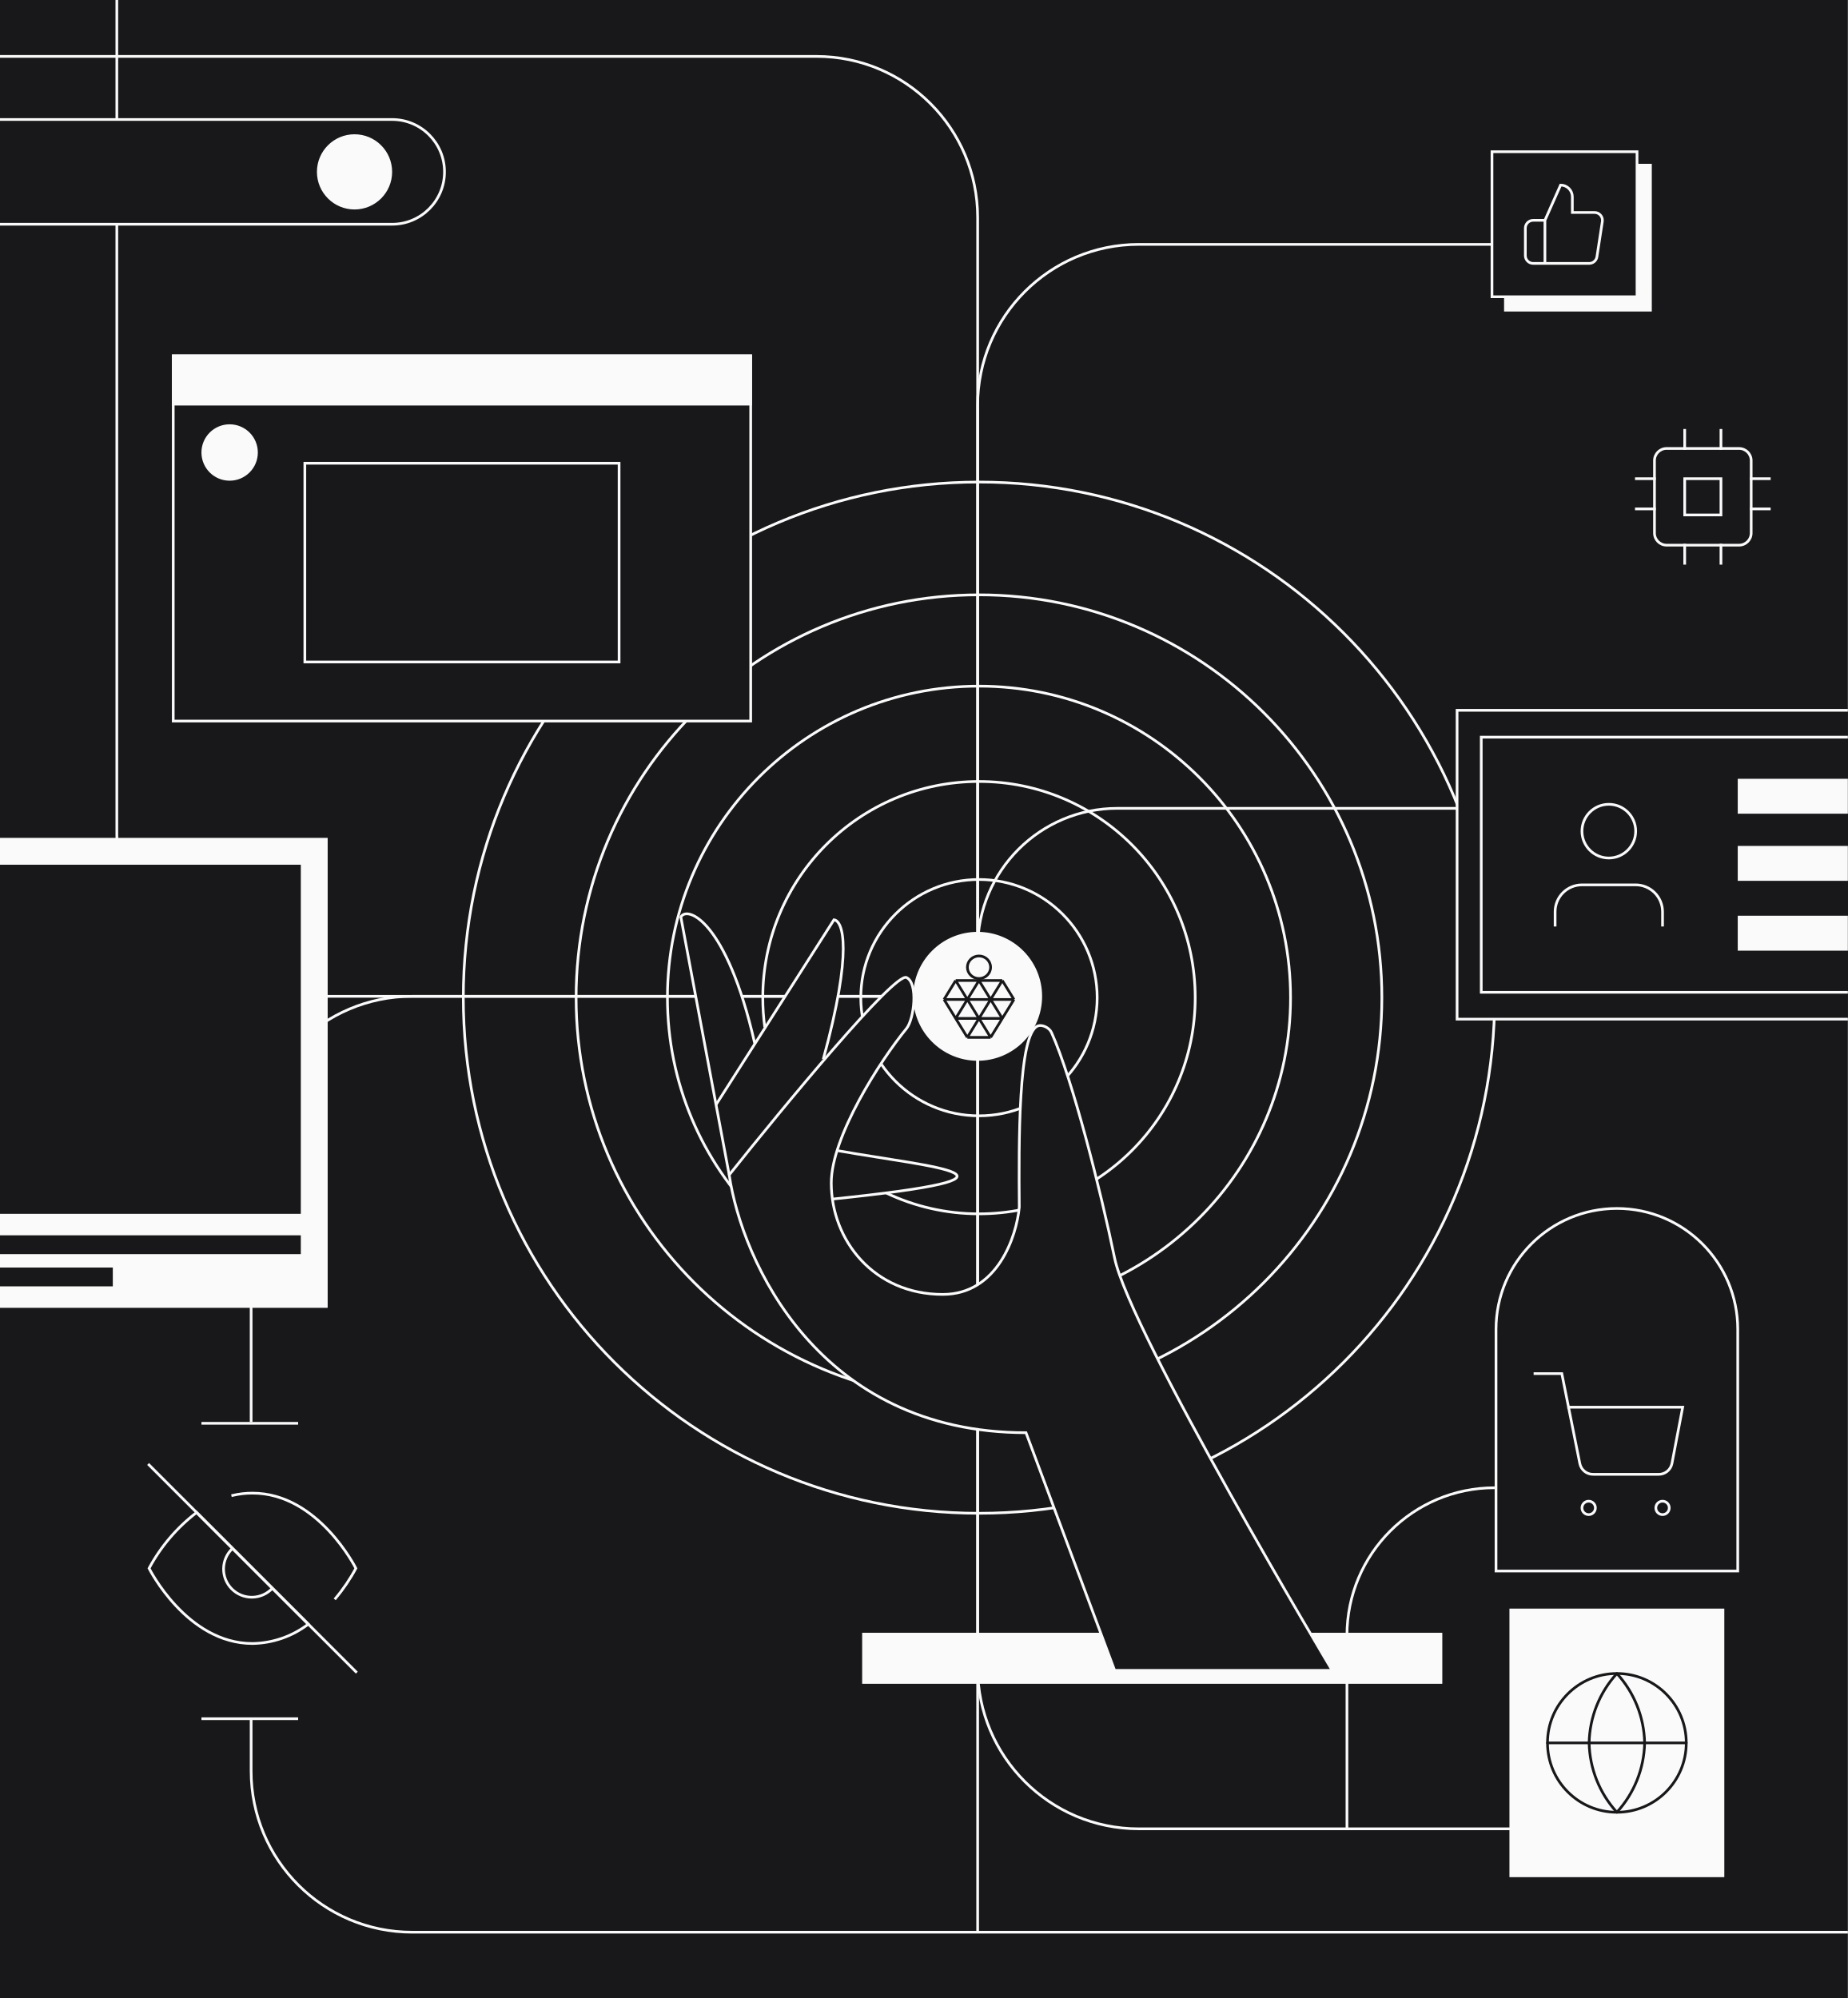
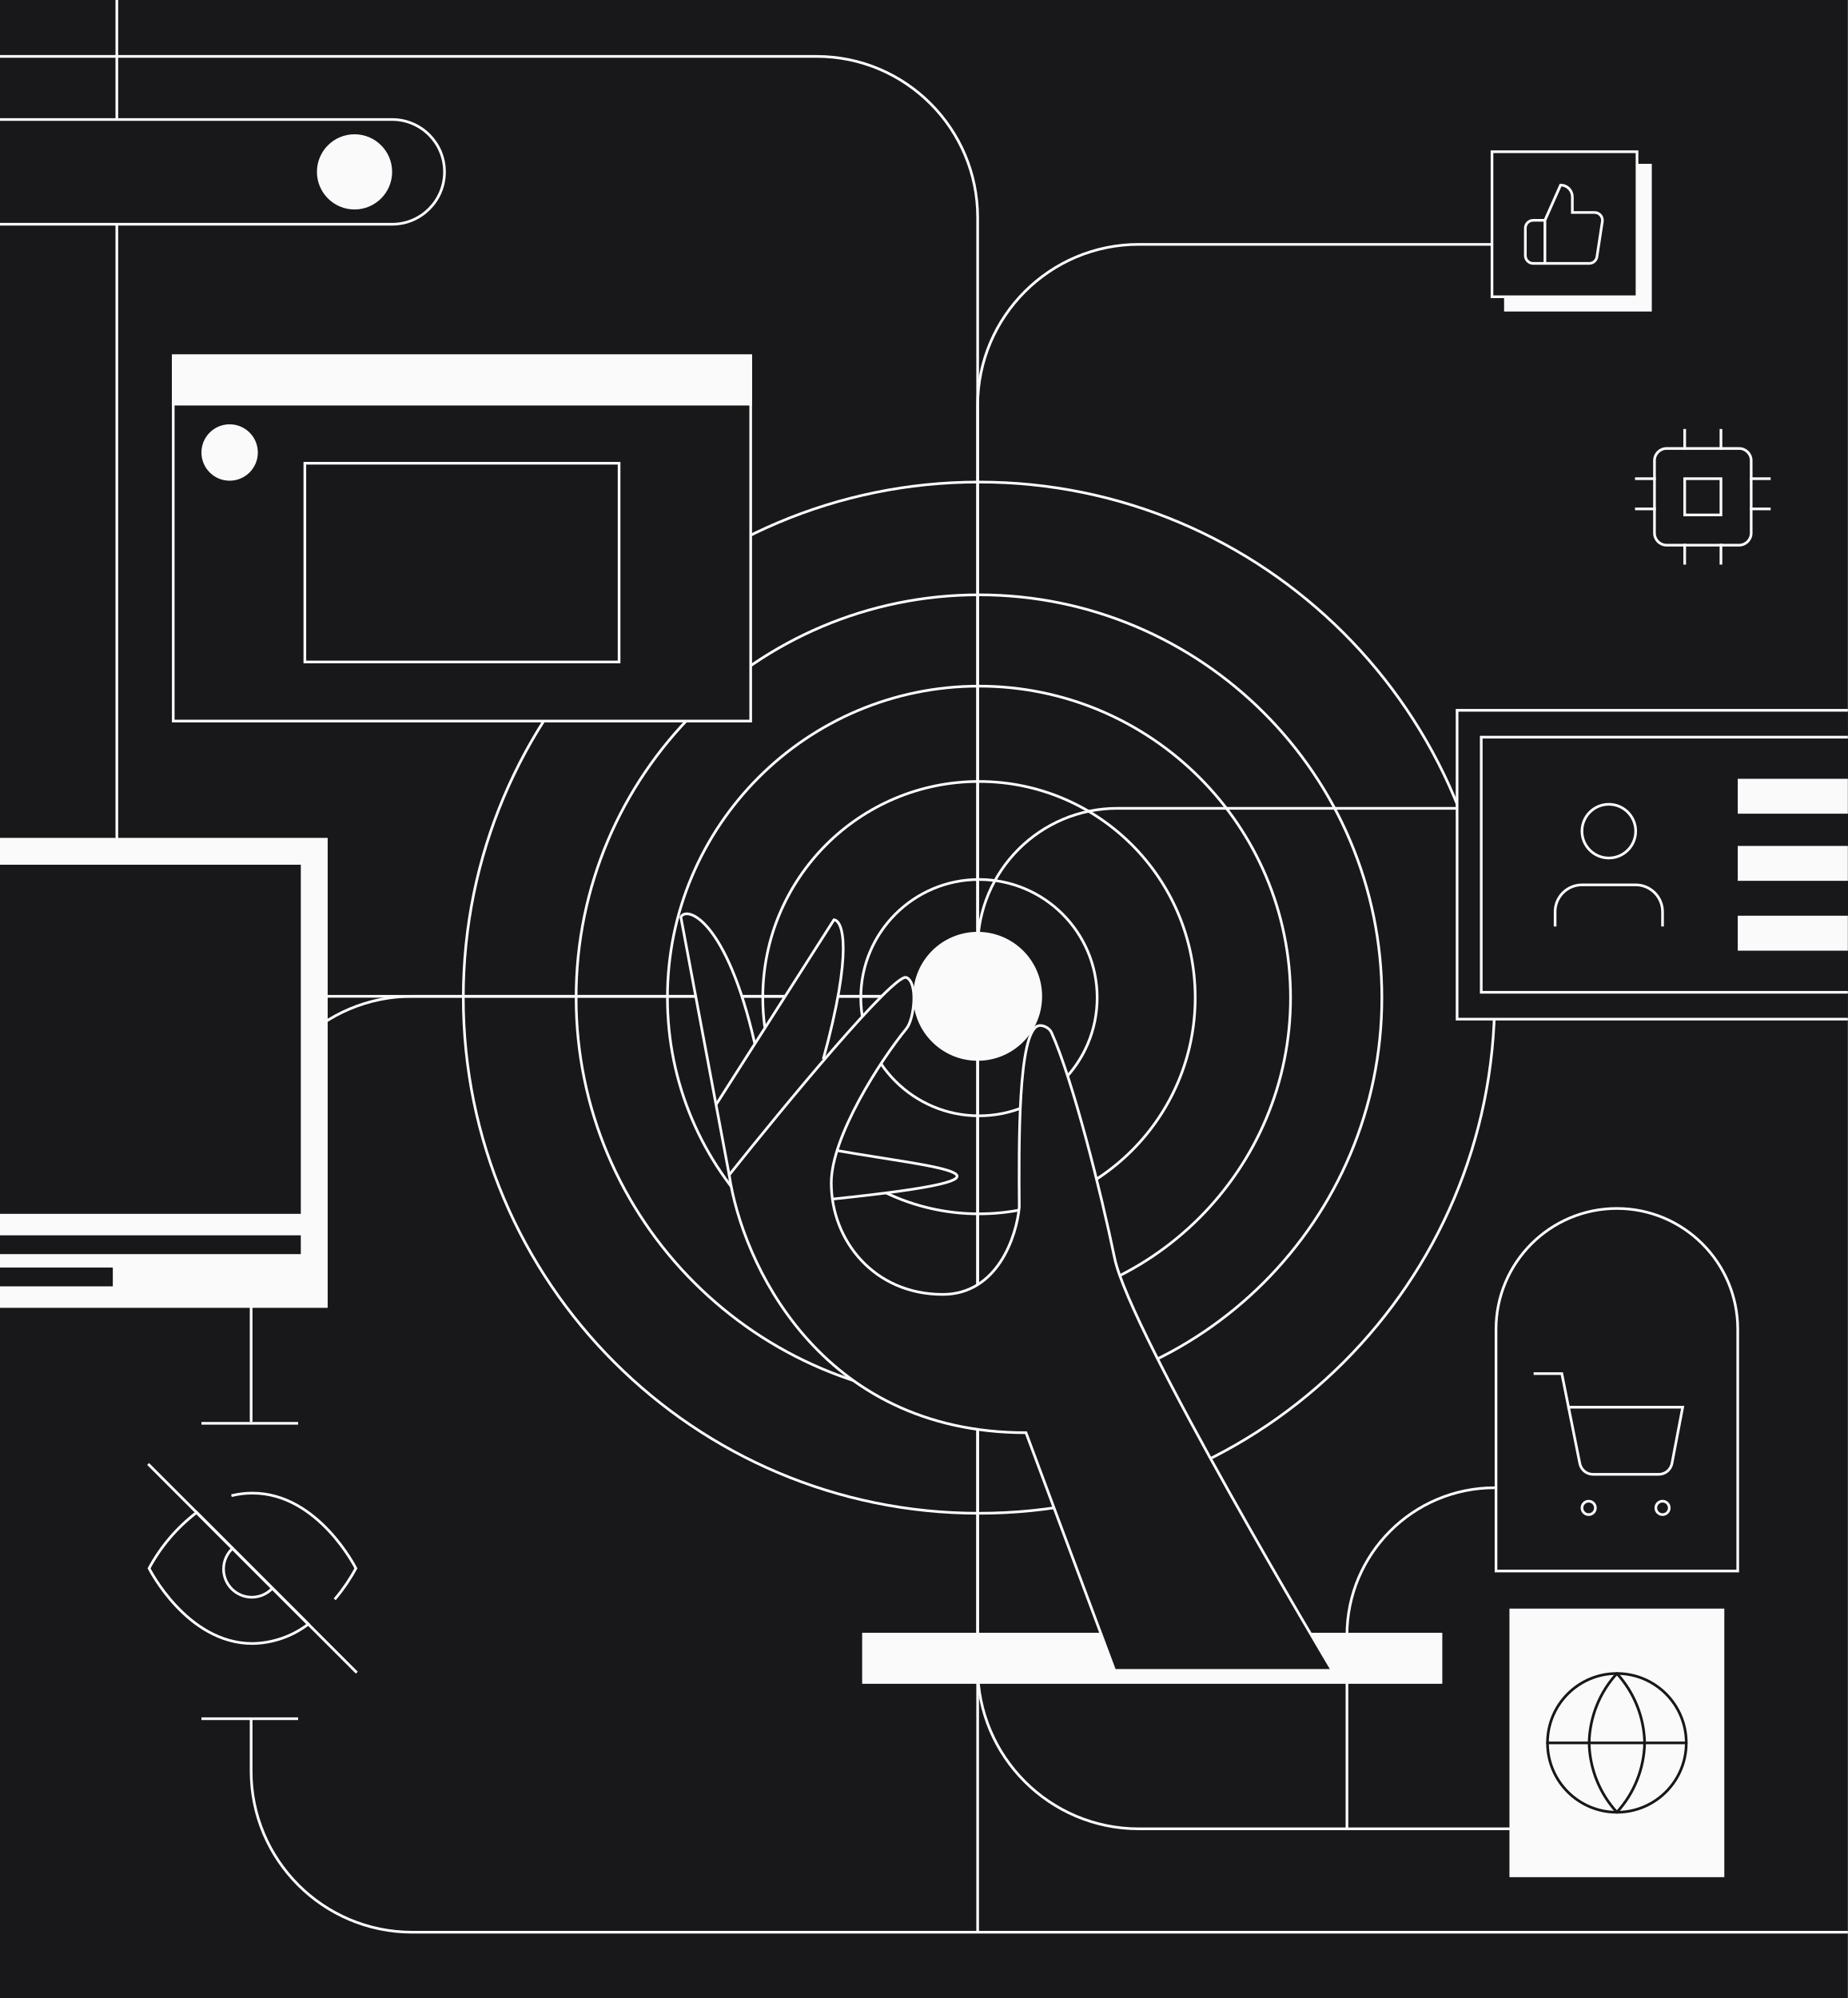
<svg xmlns="http://www.w3.org/2000/svg" width="688" height="744" viewBox="0 0 688 744" fill="none" preserveAspectRatio="xMinYMin slice">
-   <g clip-path="url(#clip0_764_483)">
-     <rect width="688" height="744" fill="#18181B" />
-     <path d="M364 353V151C364 117.863 390.863 91 424 91H604" stroke="#FAFAFA" />
-     <path d="M364 353V621C364 654.137 390.863 681 424 681H604" stroke="#FAFAFA" />
-     <path d="M556.5 554V554C526.124 554 501.5 578.624 501.5 609V681" stroke="#FAFAFA" />
-     <path d="M364 353V353C364 324.281 387.281 301 416 301H604" stroke="#FAFAFA" />
-     <path d="M364 353V81C364 47.863 337.137 21 304 21H-32.5" stroke="#FAFAFA" />
-     <path d="M364 353V719.5" stroke="#FAFAFA" />
-     <path d="M364 371H153.5C120.363 371 93.5 397.863 93.5 431L93.5 529.5" stroke="#FAFAFA" />
-     <path d="M364 371H103.5C70.363 371 43.5 344.137 43.5 311L43.5 -10" stroke="#FAFAFA" />
-     <path d="M709.5 719.5H153.5C120.363 719.5 93.5 692.637 93.5 659.5L93.5 640" stroke="#FAFAFA" />
-     <path d="M75 530H111" stroke="#FAFAFA" />
-     <path d="M75 640H111" stroke="#FAFAFA" />
-     <circle cx="364.5" cy="371.5" r="116" stroke="#FAFAFA" />
-     <path d="M284.745 382.5C284.254 378.904 284 375.231 284 371.5C284 327.041 320.041 291 364.5 291C408.959 291 445 327.041 445 371.5C445 415.959 408.959 452 364.5 452C352.154 452 340.456 449.221 330 444.253" stroke="#FAFAFA" />
-     <circle cx="364.5" cy="371.5" r="44" stroke="#FAFAFA" />
-     <circle cx="364.5" cy="371.5" r="192" stroke="#FAFAFA" />
-     <circle cx="364.5" cy="371.5" r="150" stroke="#FAFAFA" />
-     <rect x="64.5" y="132.5" width="215" height="136" fill="#18181B" stroke="#FAFAFA" />
-     <circle cx="85.5" cy="168.5" r="10" fill="#FAFAFA" stroke="#FAFAFA" />
-     <rect x="113.5" y="172.5" width="117" height="74" fill="#18181B" stroke="#FAFAFA" />
-     <rect x="64" y="132" width="216" height="19" fill="#FAFAFA" />
-     <rect x="-38.5" y="44.5" width="204" height="39" rx="19.5" fill="#18181B" stroke="#FAFAFA" />
-     <circle cx="132" cy="64" r="13.5" fill="#FAFAFA" stroke="#FAFAFA" />
-     <rect x="560.5" y="61.5" width="54" height="54" fill="#FAFAFA" stroke="#FAFAFA" />
-     <rect x="555.5" y="56.5" width="54" height="54" fill="#18181B" stroke="#FAFAFA" />
-     <path d="M575.208 98.083H570.833C570.06 98.083 569.318 97.776 568.771 97.229C568.224 96.682 567.917 95.94 567.917 95.167V84.958C567.917 84.185 568.224 83.443 568.771 82.896C569.318 82.349 570.06 82.042 570.833 82.042H575.208M585.417 79.125V73.292C585.417 72.131 584.956 71.019 584.135 70.198C583.315 69.378 582.202 68.917 581.042 68.917L575.208 82.042V98.083H591.658C592.362 98.091 593.044 97.845 593.58 97.389C594.116 96.934 594.47 96.3 594.575 95.604L596.588 82.479C596.651 82.061 596.623 81.634 596.505 81.228C596.387 80.822 596.182 80.447 595.905 80.128C595.627 79.809 595.284 79.554 594.898 79.38C594.512 79.207 594.094 79.12 593.671 79.125H585.417Z" stroke="#FAFAFA" stroke-linecap="square" />
-     <rect x="-18" y="312" width="140" height="175" fill="#FAFAFA" />
-     <rect x="-8" y="322" width="120" height="130" fill="#18181B" />
-     <rect width="120" height="7" transform="matrix(1 0 0 -1 -8 467)" fill="#18181B" />
-     <rect width="50" height="7" transform="matrix(1 0 0 -1 -8 479)" fill="#18181B" />
-     <path d="M647 495V585H557V495C557 470.147 577.147 450 602 450C626.853 450 647 470.147 647 495Z" stroke="#FAFAFA" />
-     <path d="M591.5 564C592.881 564 594 562.881 594 561.5C594 560.119 592.881 559 591.5 559C590.119 559 589 560.119 589 561.5C589 562.881 590.119 564 591.5 564Z" stroke="#FAFAFA" stroke-linecap="square" />
-     <path d="M619 564C620.381 564 621.5 562.881 621.5 561.5C621.5 560.119 620.381 559 619 559C617.619 559 616.5 560.119 616.5 561.5C616.5 562.881 617.619 564 619 564Z" stroke="#FAFAFA" stroke-linecap="square" />
-     <path d="M571.5 511.5H581.5L588.2 544.975C588.429 546.126 589.055 547.16 589.969 547.896C590.883 548.632 592.027 549.022 593.2 549H617.5C618.673 549.022 619.817 548.632 620.731 547.896C621.645 547.16 622.271 546.126 622.5 544.975L626.5 524H584" stroke="#FAFAFA" stroke-linecap="square" />
-     <path d="M86.65 556.84C89.059 556.276 91.526 555.994 94 556C118.5 556 132.5 584 132.5 584C130.375 587.975 127.842 591.717 124.94 595.165M101.42 591.42C100.459 592.452 99.299 593.279 98.011 593.853C96.724 594.427 95.333 594.735 93.923 594.76C92.513 594.785 91.113 594.526 89.806 593.998C88.498 593.47 87.311 592.684 86.314 591.687C85.316 590.69 84.53 589.502 84.002 588.194C83.474 586.887 83.215 585.487 83.24 584.077C83.265 582.667 83.573 581.276 84.147 579.988C84.721 578.701 85.548 577.541 86.58 576.58M114.79 604.79C108.807 609.351 101.522 611.877 94 612C69.5 612 55.5 584 55.5 584C59.854 575.887 65.892 568.798 73.21 563.21L114.79 604.79Z" stroke="#FAFAFA" stroke-linecap="square" />
-     <path d="M55.5 545.5L132.5 622.5" stroke="#FAFAFA" stroke-linecap="square" />
-     <rect x="562" y="599" width="80" height="100" fill="#FAFAFA" />
-     <path d="M602 674.833C616.267 674.833 627.833 663.267 627.833 649C627.833 634.733 616.267 623.167 602 623.167C587.733 623.167 576.167 634.733 576.167 649C576.167 663.267 587.733 674.833 602 674.833Z" stroke="#18181B" stroke-linecap="round" stroke-linejoin="round" />
-     <path d="M576.167 649H627.833" stroke="#18181B" stroke-linecap="round" stroke-linejoin="round" />
-     <path d="M602 623.167C608.462 630.241 612.134 639.421 612.333 649C612.134 658.579 608.462 667.759 602 674.833C595.538 667.759 591.866 658.579 591.667 649C591.866 639.421 595.538 630.241 602 623.167V623.167Z" stroke="#18181B" stroke-linecap="round" stroke-linejoin="round" />
-     <path d="M647.5 167H620.5C618.015 167 616 169.015 616 171.5V198.5C616 200.985 618.015 203 620.5 203H647.5C649.985 203 652 200.985 652 198.5V171.5C652 169.015 649.985 167 647.5 167Z" stroke="#FAFAFA" stroke-linecap="square" />
-     <path d="M640.75 178.25H627.25V191.75H640.75V178.25Z" stroke="#FAFAFA" stroke-linecap="square" />
-     <path d="M627.25 160.25V167" stroke="#FAFAFA" stroke-linecap="square" />
-     <path d="M640.75 160.25V167" stroke="#FAFAFA" stroke-linecap="square" />
-     <path d="M627.25 203V209.75" stroke="#FAFAFA" stroke-linecap="square" />
-     <path d="M640.75 203V209.75" stroke="#FAFAFA" stroke-linecap="square" />
-     <path d="M652 178.25H658.75" stroke="#FAFAFA" stroke-linecap="square" />
-     <path d="M652 189.5H658.75" stroke="#FAFAFA" stroke-linecap="square" />
-     <path d="M609.25 178.25H616" stroke="#FAFAFA" stroke-linecap="square" />
-     <path d="M609.25 189.5H616" stroke="#FAFAFA" stroke-linecap="square" />
-     <rect x="542.5" y="264.5" width="157" height="115" fill="#18181B" stroke="#FAFAFA" />
-     <rect x="551.5" y="274.5" width="148" height="95" fill="#18181B" stroke="#FAFAFA" />
-     <rect x="647" y="290" width="60" height="13" fill="#FAFAFA" />
-     <rect x="647" y="315" width="60" height="13" fill="#FAFAFA" />
-     <rect x="647" y="341" width="60" height="13" fill="#FAFAFA" />
-     <path d="M619 344.5V339.5C619 336.848 617.946 334.304 616.071 332.429C614.196 330.554 611.652 329.5 609 329.5H589C586.348 329.5 583.804 330.554 581.929 332.429C580.054 334.304 579 336.848 579 339.5V344.5" stroke="#FAFAFA" stroke-linecap="square" />
-     <path d="M599 319.5C604.523 319.5 609 315.023 609 309.5C609 303.977 604.523 299.5 599 299.5C593.477 299.5 589 303.977 589 309.5C589 315.023 593.477 319.5 599 319.5Z" stroke="#FAFAFA" stroke-linecap="square" />
-     <rect x="321" y="608" width="216" height="19" fill="#FAFAFA" />
-     <path d="M496 622H415L382 533.5C304.8 533.5 276.167 469.5 271.5 437.5C291.667 412.167 333.1 362 337.5 364C341.9 366 340.368 379.5 337.5 383C327.667 395 309.5 423.3 309.5 440.5C309.5 462 325.5 482 351 482C371.4 482 378.5 460.333 379.5 449.5L379.498 449.203C379.331 425.978 379.032 384.489 386.5 382C388.009 381.497 390.629 382.566 391.5 384.5C399.393 402.028 409.896 443.732 415 468.5C420.667 496 496 622 496 622Z" fill="#18181B" stroke="#FAFAFA" />
-     <circle cx="364" cy="371" r="23.5" fill="#FAFAFA" stroke="#FAFAFA" />
-     <path d="M253.5 341.5L271.5 437.5L281 388.5C270.5 342.5 255.667 337.167 253.5 341.5Z" fill="#18181B" />
-     <path d="M271.5 437.5L253.5 341.5C255.667 337.167 270.5 342.5 281 388.5" stroke="#FAFAFA" />
-     <path d="M310.5 342.5L266.5 411.5L306.5 394.5C317.7 353.7 313.833 342.833 310.5 342.5Z" fill="#18181B" />
-     <path d="M266.5 411.5L310.5 342.5C313.833 342.833 317.7 353.7 306.5 394.5" stroke="#FAFAFA" />
-     <path d="M312 428.5C348 434.833 391.5 438 310 446.5" stroke="#FAFAFA" />
-     <g clip-path="url(#clip1_764_483)">
-       <path d="M368.821 360.176C368.821 362.488 366.898 364.382 364.5 364.382C362.102 364.382 360.179 362.488 360.179 360.176C360.179 357.865 362.102 355.971 364.5 355.971C366.898 355.971 368.821 357.865 368.821 360.176Z" stroke="#18181B" stroke-linejoin="round" />
-       <path d="M355.821 365.118L351.482 372.176M355.821 365.118L360.161 372.176M355.821 365.118H364.5M351.482 372.176H360.161M351.482 372.176L355.821 379.235M360.161 372.176L364.5 365.118M360.161 372.176H368.839M360.161 372.176L364.5 379.235M360.161 372.176L355.821 379.235M364.5 365.118H373.179M364.5 365.118L368.839 372.176M373.179 365.118L377.518 372.176M373.179 365.118L368.839 372.176M377.518 372.176H368.839M377.518 372.176L373.179 379.235M368.839 372.176L364.5 379.235M368.839 372.176L373.179 379.235M364.5 379.235H355.821M364.5 379.235L360.161 386.294M364.5 379.235L368.839 386.294M364.5 379.235H373.179M355.821 379.235L360.161 386.294M360.161 386.294H368.839M368.839 386.294L373.179 379.235" stroke="#18181B" stroke-linejoin="round" />
-     </g>
-   </g>
-   <defs>
-     <clipPath id="clip0_764_483">
-       <rect width="688" height="744" fill="white" />
-     </clipPath>
-     <clipPath id="clip1_764_483">
-       <rect width="27" height="32" fill="white" transform="translate(351 355)" />
-     </clipPath>
-   </defs>
+   <rect width="688" height="744" fill="#18181B" />
+   <path d="M364 353V151C364 117.863 390.863 91 424 91H604" stroke="#FAFAFA" />
+   <path d="M364 353V621C364 654.137 390.863 681 424 681H604" stroke="#FAFAFA" />
+   <path d="M556.5 554V554C526.124 554 501.5 578.624 501.5 609V681" stroke="#FAFAFA" />
+   <path d="M364 353V353C364 324.281 387.281 301 416 301H604" stroke="#FAFAFA" />
+   <path d="M364 353V81C364 47.863 337.137 21 304 21H-32.5" stroke="#FAFAFA" />
+   <path d="M364 353V719.5" stroke="#FAFAFA" />
+   <path d="M364 371H153.5C120.363 371 93.5 397.863 93.5 431L93.5 529.5" stroke="#FAFAFA" />
+   <path d="M364 371H103.5C70.363 371 43.5 344.137 43.5 311L43.5 -10" stroke="#FAFAFA" />
+   <path d="M709.5 719.5H153.5C120.363 719.5 93.5 692.637 93.5 659.5L93.5 640" stroke="#FAFAFA" />
+   <path d="M75 530H111" stroke="#FAFAFA" />
+   <path d="M75 640H111" stroke="#FAFAFA" />
+   <circle cx="364.5" cy="371.5" r="116" stroke="#FAFAFA" />
+   <path d="M284.745 382.5C284.254 378.904 284 375.231 284 371.5C284 327.041 320.041 291 364.5 291C408.959 291 445 327.041 445 371.5C445 415.959 408.959 452 364.5 452C352.154 452 340.456 449.221 330 444.253" stroke="#FAFAFA" />
+   <circle cx="364.5" cy="371.5" r="44" stroke="#FAFAFA" />
+   <circle cx="364.5" cy="371.5" r="192" stroke="#FAFAFA" />
+   <circle cx="364.5" cy="371.5" r="150" stroke="#FAFAFA" />
+   <rect x="64.5" y="132.5" width="215" height="136" fill="#18181B" stroke="#FAFAFA" />
+   <circle cx="85.5" cy="168.5" r="10" fill="#FAFAFA" stroke="#FAFAFA" />
+   <rect x="113.5" y="172.5" width="117" height="74" fill="#18181B" stroke="#FAFAFA" />
+   <rect x="64" y="132" width="216" height="19" fill="#FAFAFA" />
+   <rect x="-38.5" y="44.5" width="204" height="39" rx="19.5" fill="#18181B" stroke="#FAFAFA" />
+   <circle cx="132" cy="64" r="13.5" fill="#FAFAFA" stroke="#FAFAFA" />
+   <rect x="560.5" y="61.5" width="54" height="54" fill="#FAFAFA" stroke="#FAFAFA" />
+   <rect x="555.5" y="56.5" width="54" height="54" fill="#18181B" stroke="#FAFAFA" />
+   <path d="M575.208 98.083H570.833C570.06 98.083 569.318 97.776 568.771 97.229C568.224 96.682 567.917 95.94 567.917 95.167V84.958C567.917 84.185 568.224 83.443 568.771 82.896C569.318 82.349 570.06 82.042 570.833 82.042H575.208M585.417 79.125V73.292C585.417 72.131 584.956 71.019 584.135 70.198C583.315 69.378 582.202 68.917 581.042 68.917L575.208 82.042V98.083H591.658C592.362 98.091 593.044 97.845 593.58 97.389C594.116 96.934 594.47 96.3 594.575 95.604L596.588 82.479C596.651 82.061 596.623 81.634 596.505 81.228C596.387 80.822 596.182 80.447 595.905 80.128C595.627 79.809 595.284 79.554 594.898 79.38C594.512 79.207 594.094 79.12 593.671 79.125H585.417Z" stroke="#FAFAFA" stroke-linecap="square" />
+   <rect x="-18" y="312" width="140" height="175" fill="#FAFAFA" />
+   <rect x="-8" y="322" width="120" height="130" fill="#18181B" />
+   <rect width="120" height="7" transform="matrix(1 0 0 -1 -8 467)" fill="#18181B" />
+   <rect width="50" height="7" transform="matrix(1 0 0 -1 -8 479)" fill="#18181B" />
+   <path d="M647 495V585H557V495C557 470.147 577.147 450 602 450C626.853 450 647 470.147 647 495Z" stroke="#FAFAFA" />
+   <path d="M591.5 564C592.881 564 594 562.881 594 561.5C594 560.119 592.881 559 591.5 559C590.119 559 589 560.119 589 561.5C589 562.881 590.119 564 591.5 564Z" stroke="#FAFAFA" stroke-linecap="square" />
+   <path d="M619 564C620.381 564 621.5 562.881 621.5 561.5C621.5 560.119 620.381 559 619 559C617.619 559 616.5 560.119 616.5 561.5C616.5 562.881 617.619 564 619 564Z" stroke="#FAFAFA" stroke-linecap="square" />
+   <path d="M571.5 511.5H581.5L588.2 544.975C588.429 546.126 589.055 547.16 589.969 547.896C590.883 548.632 592.027 549.022 593.2 549H617.5C618.673 549.022 619.817 548.632 620.731 547.896C621.645 547.16 622.271 546.126 622.5 544.975L626.5 524H584" stroke="#FAFAFA" stroke-linecap="square" />
+   <path d="M86.65 556.84C89.059 556.276 91.526 555.994 94 556C118.5 556 132.5 584 132.5 584C130.375 587.975 127.842 591.717 124.94 595.165M101.42 591.42C100.459 592.452 99.299 593.279 98.011 593.853C96.724 594.427 95.333 594.735 93.923 594.76C92.513 594.785 91.113 594.526 89.806 593.998C88.498 593.47 87.311 592.684 86.314 591.687C85.316 590.69 84.53 589.502 84.002 588.194C83.474 586.887 83.215 585.487 83.24 584.077C83.265 582.667 83.573 581.276 84.147 579.988C84.721 578.701 85.548 577.541 86.58 576.58M114.79 604.79C108.807 609.351 101.522 611.877 94 612C69.5 612 55.5 584 55.5 584C59.854 575.887 65.892 568.798 73.21 563.21L114.79 604.79Z" stroke="#FAFAFA" stroke-linecap="square" />
+   <path d="M55.5 545.5L132.5 622.5" stroke="#FAFAFA" stroke-linecap="square" />
+   <rect x="562" y="599" width="80" height="100" fill="#FAFAFA" />
+   <path d="M602 674.833C616.267 674.833 627.833 663.267 627.833 649C627.833 634.733 616.267 623.167 602 623.167C587.733 623.167 576.167 634.733 576.167 649C576.167 663.267 587.733 674.833 602 674.833Z" stroke="#18181B" stroke-linecap="round" stroke-linejoin="round" />
+   <path d="M576.167 649H627.833" stroke="#18181B" stroke-linecap="round" stroke-linejoin="round" />
+   <path d="M602 623.167C608.462 630.241 612.134 639.421 612.333 649C612.134 658.579 608.462 667.759 602 674.833C595.538 667.759 591.866 658.579 591.667 649C591.866 639.421 595.538 630.241 602 623.167V623.167Z" stroke="#18181B" stroke-linecap="round" stroke-linejoin="round" />
+   <path d="M647.5 167H620.5C618.015 167 616 169.015 616 171.5V198.5C616 200.985 618.015 203 620.5 203H647.5C649.985 203 652 200.985 652 198.5V171.5C652 169.015 649.985 167 647.5 167Z" stroke="#FAFAFA" stroke-linecap="square" />
+   <path d="M640.75 178.25H627.25V191.75H640.75V178.25Z" stroke="#FAFAFA" stroke-linecap="square" />
+   <path d="M627.25 160.25V167" stroke="#FAFAFA" stroke-linecap="square" />
+   <path d="M640.75 160.25V167" stroke="#FAFAFA" stroke-linecap="square" />
+   <path d="M627.25 203V209.75" stroke="#FAFAFA" stroke-linecap="square" />
+   <path d="M640.75 203V209.75" stroke="#FAFAFA" stroke-linecap="square" />
+   <path d="M652 178.25H658.75" stroke="#FAFAFA" stroke-linecap="square" />
+   <path d="M652 189.5H658.75" stroke="#FAFAFA" stroke-linecap="square" />
+   <path d="M609.25 178.25H616" stroke="#FAFAFA" stroke-linecap="square" />
+   <path d="M609.25 189.5H616" stroke="#FAFAFA" stroke-linecap="square" />
+   <rect x="542.5" y="264.5" width="157" height="115" fill="#18181B" stroke="#FAFAFA" />
+   <rect x="551.5" y="274.5" width="148" height="95" fill="#18181B" stroke="#FAFAFA" />
+   <rect x="647" y="290" width="60" height="13" fill="#FAFAFA" />
+   <rect x="647" y="315" width="60" height="13" fill="#FAFAFA" />
+   <rect x="647" y="341" width="60" height="13" fill="#FAFAFA" />
+   <path d="M619 344.5V339.5C619 336.848 617.946 334.304 616.071 332.429C614.196 330.554 611.652 329.5 609 329.5H589C586.348 329.5 583.804 330.554 581.929 332.429C580.054 334.304 579 336.848 579 339.5V344.5" stroke="#FAFAFA" stroke-linecap="square" />
+   <path d="M599 319.5C604.523 319.5 609 315.023 609 309.5C609 303.977 604.523 299.5 599 299.5C593.477 299.5 589 303.977 589 309.5C589 315.023 593.477 319.5 599 319.5Z" stroke="#FAFAFA" stroke-linecap="square" />
+   <rect x="321" y="608" width="216" height="19" fill="#FAFAFA" />
+   <path d="M496 622H415L382 533.5C304.8 533.5 276.167 469.5 271.5 437.5C291.667 412.167 333.1 362 337.5 364C341.9 366 340.368 379.5 337.5 383C327.667 395 309.5 423.3 309.5 440.5C309.5 462 325.5 482 351 482C371.4 482 378.5 460.333 379.5 449.5L379.498 449.203C379.331 425.978 379.032 384.489 386.5 382C388.009 381.497 390.629 382.566 391.5 384.5C399.393 402.028 409.896 443.732 415 468.5C420.667 496 496 622 496 622Z" fill="#18181B" stroke="#FAFAFA" />
+   <circle cx="364" cy="371" r="23.5" fill="#FAFAFA" stroke="#FAFAFA" />
+   <path d="M253.5 341.5L271.5 437.5L281 388.5C270.5 342.5 255.667 337.167 253.5 341.5Z" fill="#18181B" />
+   <path d="M271.5 437.5L253.5 341.5C255.667 337.167 270.5 342.5 281 388.5" stroke="#FAFAFA" />
+   <path d="M310.5 342.5L266.5 411.5L306.5 394.5C317.7 353.7 313.833 342.833 310.5 342.5Z" fill="#18181B" />
+   <path d="M266.5 411.5L310.5 342.5C313.833 342.833 317.7 353.7 306.5 394.5" stroke="#FAFAFA" />
+   <path d="M312 428.5C348 434.833 391.5 438 310 446.5" stroke="#FAFAFA" />
</svg>
